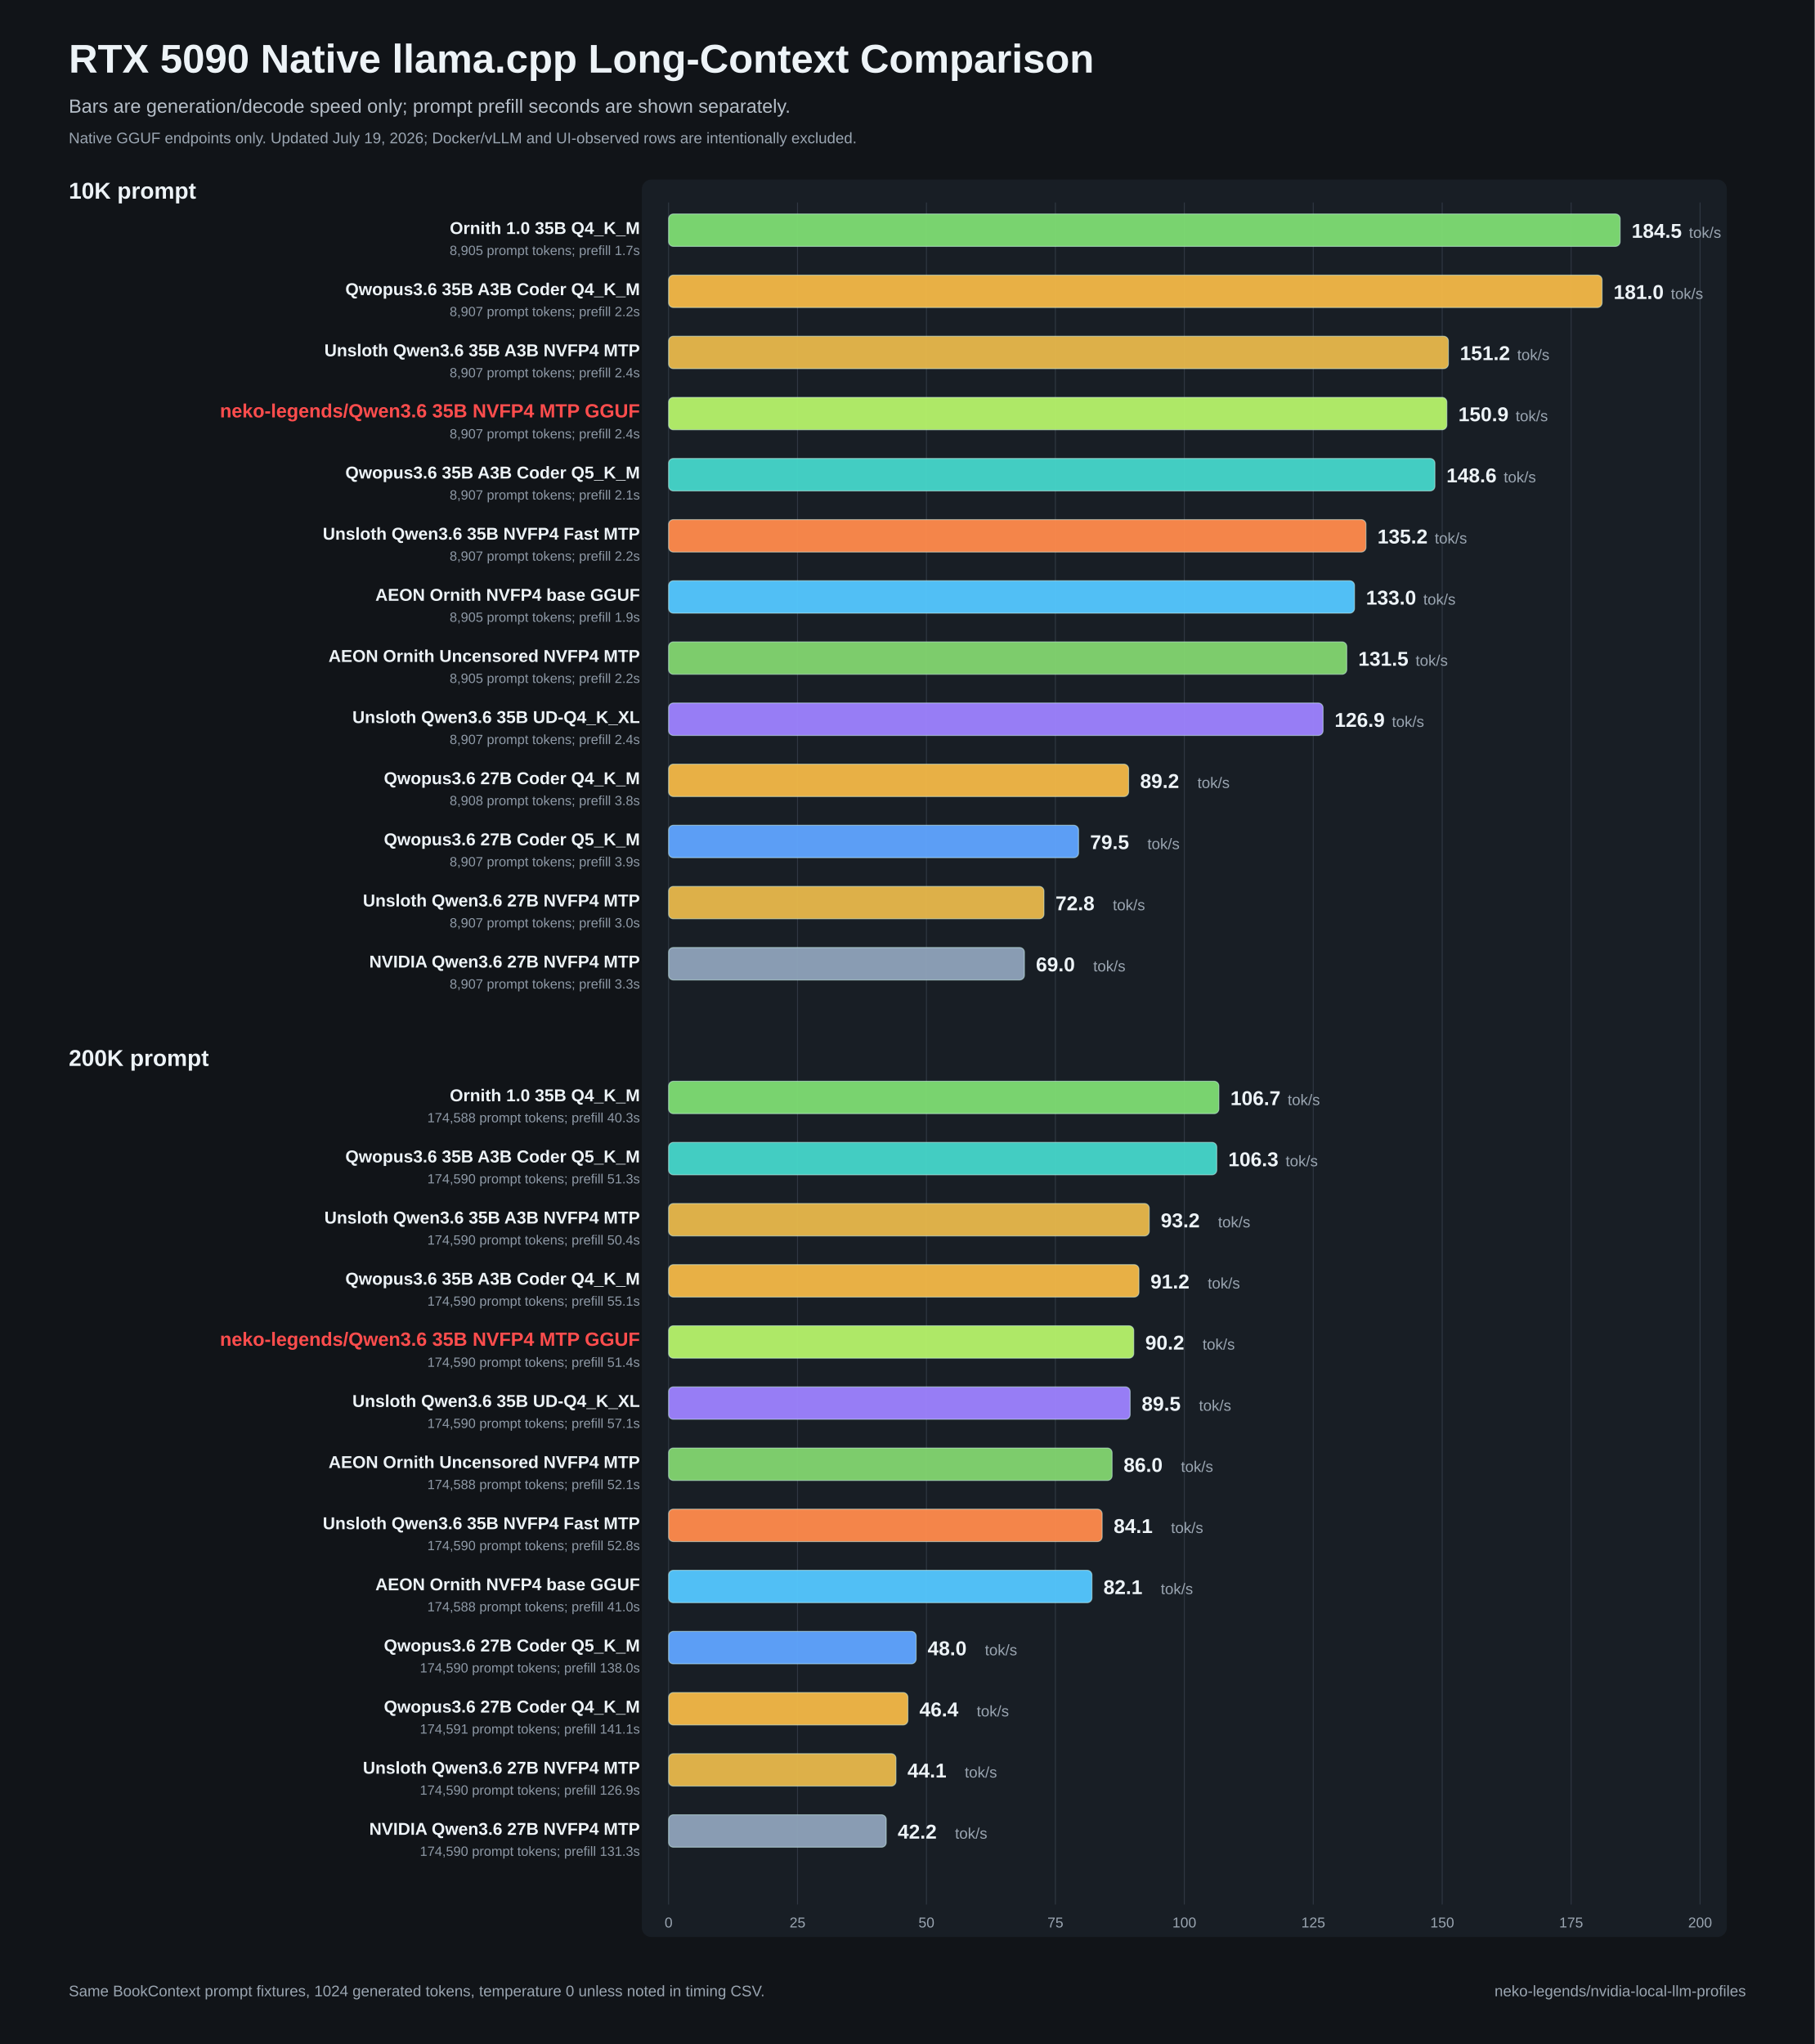
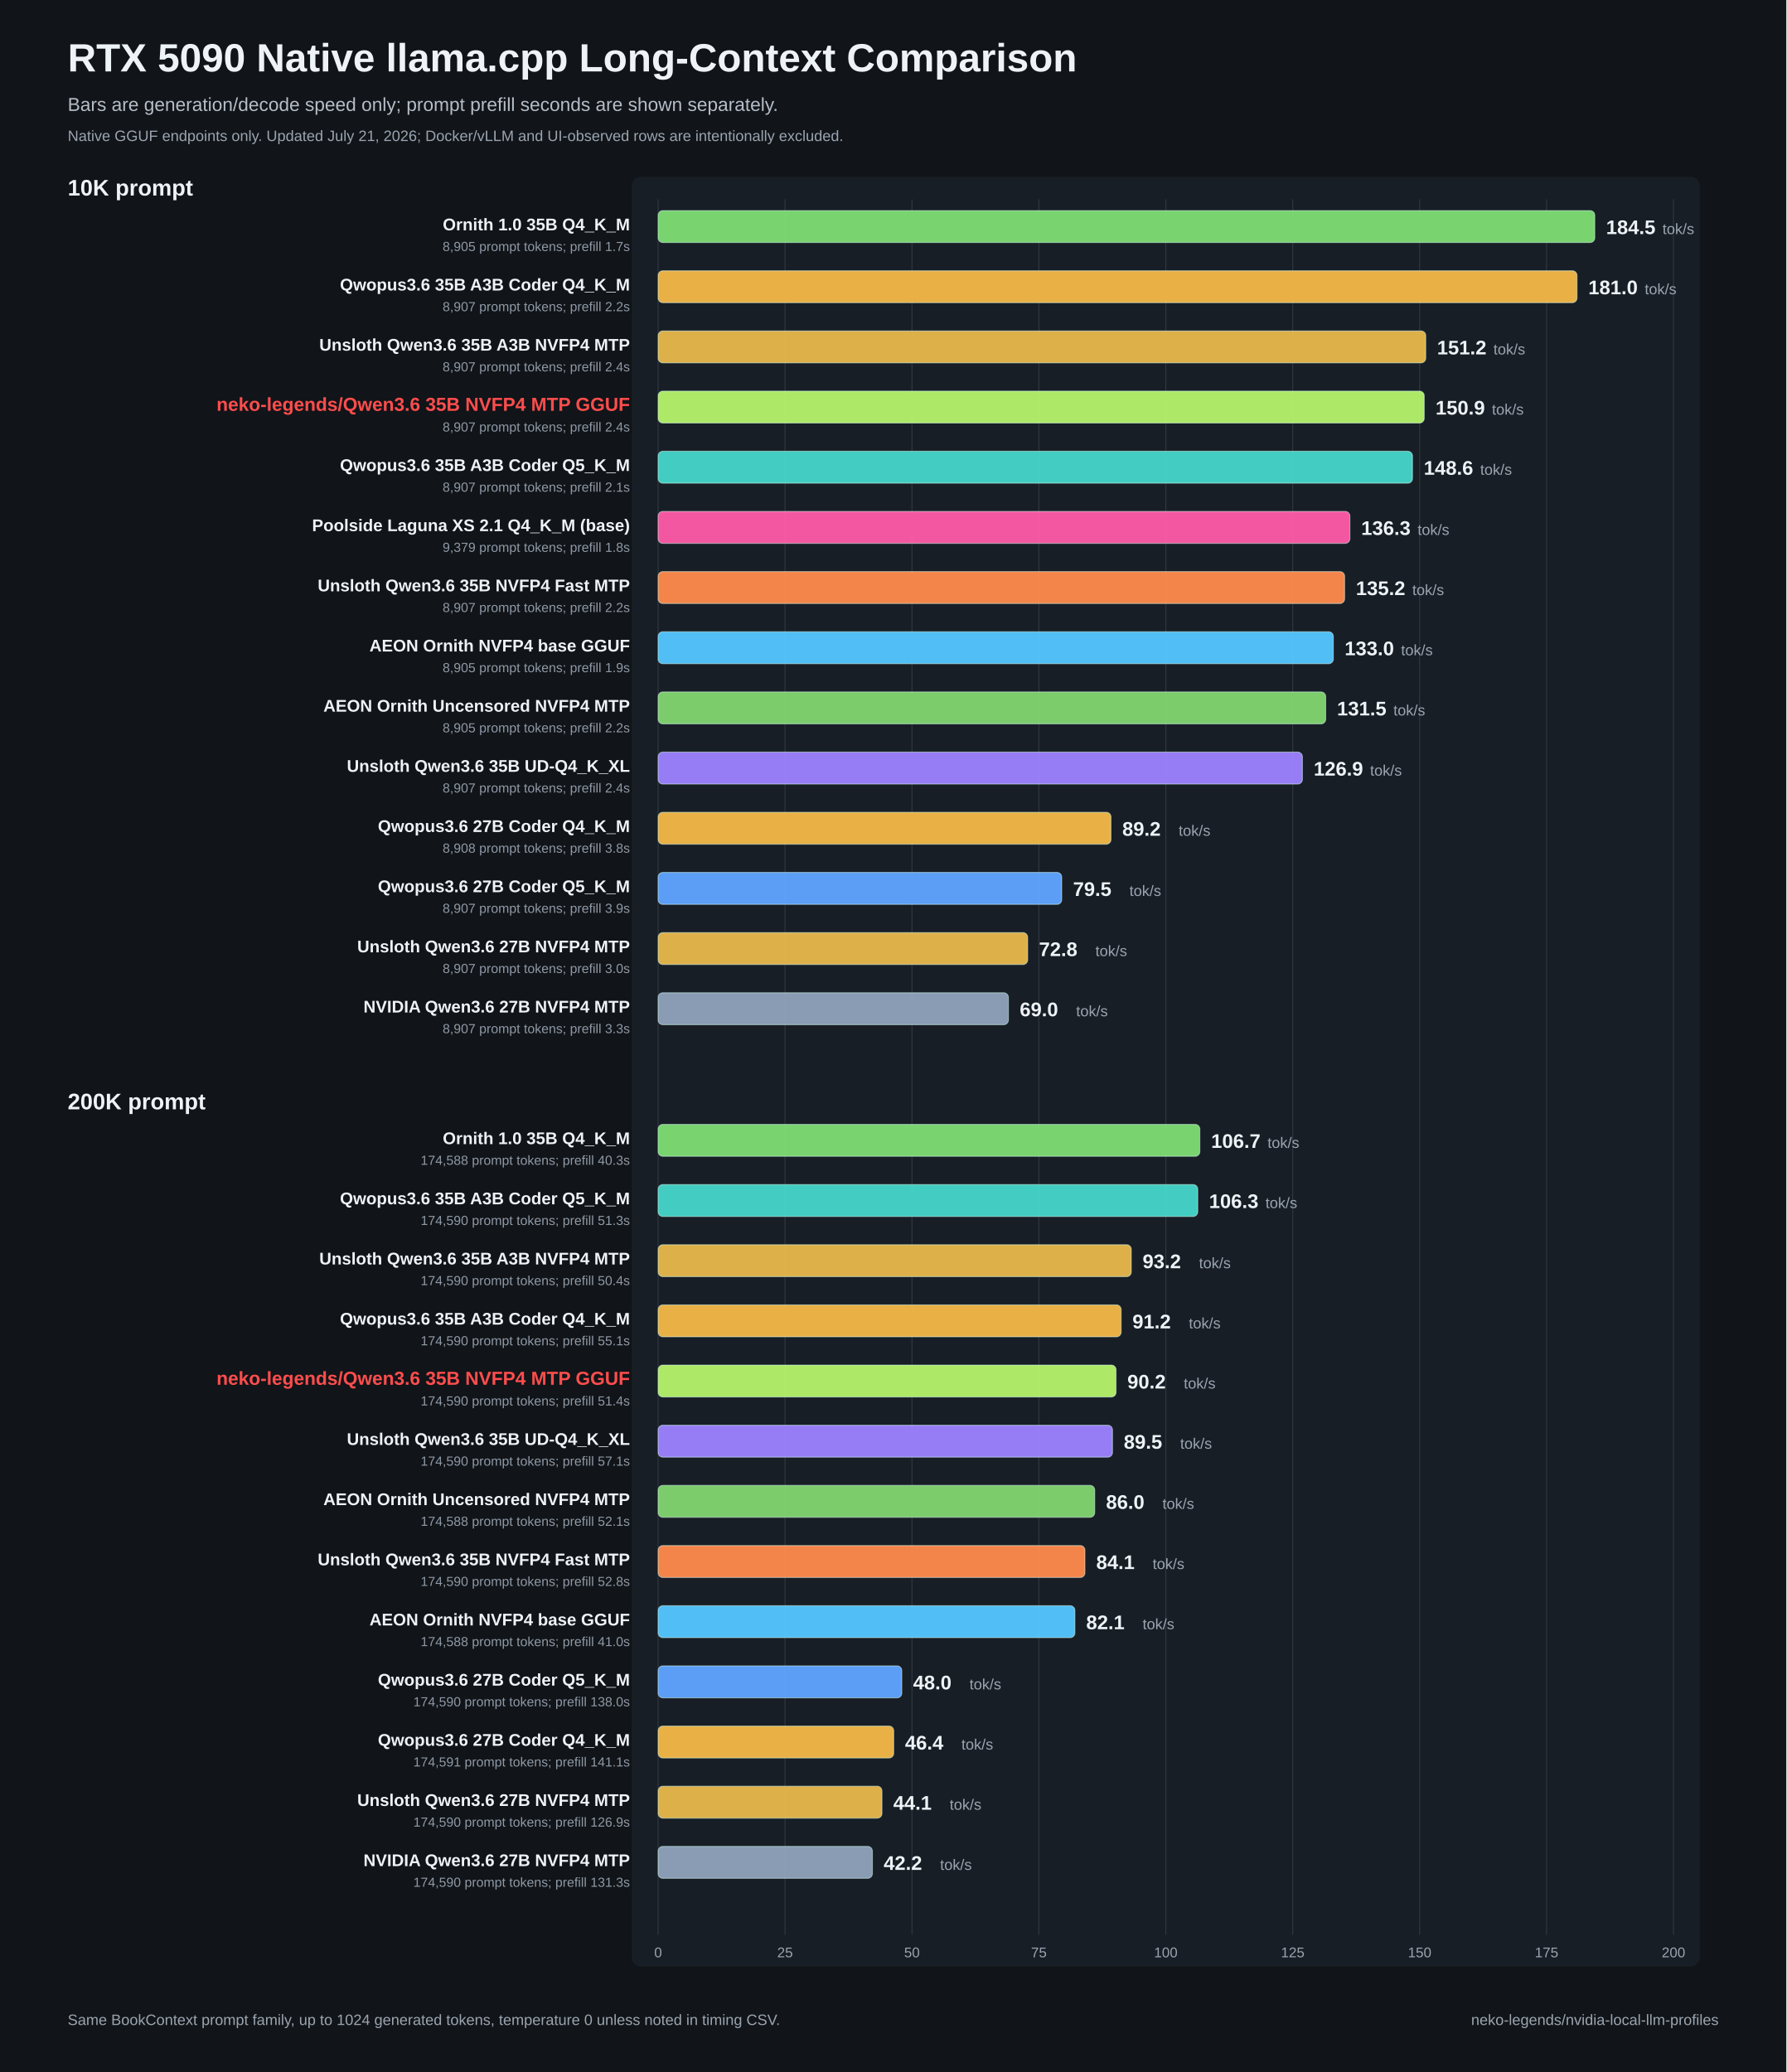
- <svg xmlns="http://www.w3.org/2000/svg" width="1900" height="2140" viewBox="0 0 1900 2140">
+ <svg xmlns="http://www.w3.org/2000/svg" width="1900" height="2204" viewBox="0 0 1900 2204">
  <style>
text{font-family:Segoe UI,Arial,sans-serif;letter-spacing:0}
.title{fill:#edf3f7;font-size:42px;font-weight:750}
.subtitle{fill:#b5bec8;font-size:20px}
.group{fill:#edf3f7;font-size:24px;font-weight:750}
.label{fill:#edf3f7;font-size:18px;font-weight:700}
.label-highlight{fill:#ff4d4d;font-size:20px;font-weight:900}
.detail{fill:#8e99a6;font-size:14px}
.value{fill:#edf3f7;font-size:21px;font-weight:750}
.small{fill:#9aa5b1;font-size:16px}
.axis{fill:#9aa5b1;font-size:15px}
</style>
-   <rect width="1900" height="2140" fill="#111418" />
-   <rect x="672" y="188" width="1136" height="1840" rx="10" fill="#181e25" />
+   <rect width="1900" height="2204" fill="#111418" />
+   <rect x="672" y="188" width="1136" height="1904" rx="10" fill="#181e25" />
  <text x="72.0" y="76.0" class="title">RTX 5090 Native llama.cpp Long-Context Comparison</text>
  <text x="72.0" y="118.0" class="subtitle">Bars are generation/decode speed only; prompt prefill seconds are shown separately.</text>
-   <text x="72.0" y="150.0" class="small">Native GGUF endpoints only. Updated July 19, 2026; Docker/vLLM and UI-observed rows are intentionally excluded.</text>
-   <line x1="700.0" y1="212" x2="700.0" y2="1994" stroke="#2f3742" stroke-width="1" />
-   <text x="700.0" y="2018.0" class="axis" text-anchor="middle">0</text>
-   <line x1="835.0" y1="212" x2="835.0" y2="1994" stroke="#2f3742" stroke-width="1" />
-   <text x="835.0" y="2018.0" class="axis" text-anchor="middle">25</text>
-   <line x1="970.0" y1="212" x2="970.0" y2="1994" stroke="#2f3742" stroke-width="1" />
-   <text x="970.0" y="2018.0" class="axis" text-anchor="middle">50</text>
-   <line x1="1105.0" y1="212" x2="1105.0" y2="1994" stroke="#2f3742" stroke-width="1" />
-   <text x="1105.0" y="2018.0" class="axis" text-anchor="middle">75</text>
-   <line x1="1240.0" y1="212" x2="1240.0" y2="1994" stroke="#2f3742" stroke-width="1" />
-   <text x="1240.0" y="2018.0" class="axis" text-anchor="middle">100</text>
-   <line x1="1375.0" y1="212" x2="1375.0" y2="1994" stroke="#2f3742" stroke-width="1" />
-   <text x="1375.0" y="2018.0" class="axis" text-anchor="middle">125</text>
-   <line x1="1510.0" y1="212" x2="1510.0" y2="1994" stroke="#2f3742" stroke-width="1" />
-   <text x="1510.0" y="2018.0" class="axis" text-anchor="middle">150</text>
-   <line x1="1645.0" y1="212" x2="1645.0" y2="1994" stroke="#2f3742" stroke-width="1" />
-   <text x="1645.0" y="2018.0" class="axis" text-anchor="middle">175</text>
-   <line x1="1780.0" y1="212" x2="1780.0" y2="1994" stroke="#2f3742" stroke-width="1" />
-   <text x="1780.0" y="2018.0" class="axis" text-anchor="middle">200</text>
+   <text x="72.0" y="150.0" class="small">Native GGUF endpoints only. Updated July 21, 2026; Docker/vLLM and UI-observed rows are intentionally excluded.</text>
+   <line x1="700.0" y1="212" x2="700.0" y2="2058" stroke="#2f3742" stroke-width="1" />
+   <text x="700.0" y="2082.0" class="axis" text-anchor="middle">0</text>
+   <line x1="835.0" y1="212" x2="835.0" y2="2058" stroke="#2f3742" stroke-width="1" />
+   <text x="835.0" y="2082.0" class="axis" text-anchor="middle">25</text>
+   <line x1="970.0" y1="212" x2="970.0" y2="2058" stroke="#2f3742" stroke-width="1" />
+   <text x="970.0" y="2082.0" class="axis" text-anchor="middle">50</text>
+   <line x1="1105.0" y1="212" x2="1105.0" y2="2058" stroke="#2f3742" stroke-width="1" />
+   <text x="1105.0" y="2082.0" class="axis" text-anchor="middle">75</text>
+   <line x1="1240.0" y1="212" x2="1240.0" y2="2058" stroke="#2f3742" stroke-width="1" />
+   <text x="1240.0" y="2082.0" class="axis" text-anchor="middle">100</text>
+   <line x1="1375.0" y1="212" x2="1375.0" y2="2058" stroke="#2f3742" stroke-width="1" />
+   <text x="1375.0" y="2082.0" class="axis" text-anchor="middle">125</text>
+   <line x1="1510.0" y1="212" x2="1510.0" y2="2058" stroke="#2f3742" stroke-width="1" />
+   <text x="1510.0" y="2082.0" class="axis" text-anchor="middle">150</text>
+   <line x1="1645.0" y1="212" x2="1645.0" y2="2058" stroke="#2f3742" stroke-width="1" />
+   <text x="1645.0" y="2082.0" class="axis" text-anchor="middle">175</text>
+   <line x1="1780.0" y1="212" x2="1780.0" y2="2058" stroke="#2f3742" stroke-width="1" />
+   <text x="1780.0" y="2082.0" class="axis" text-anchor="middle">200</text>
  <text x="72.0" y="208.0" class="group">10K prompt</text>
  <text x="670.0" y="245.0" class="label" text-anchor="end">Ornith 1.0 35B Q4_K_M</text>
  <text x="670.0" y="267.0" class="detail" text-anchor="end">8,905 prompt tokens; prefill 1.7s</text>
  <rect x="700" y="224" width="996.3" height="34" rx="5" fill="#7edc72" opacity="0.95" />
  <rect x="700" y="224" width="996.3" height="34" rx="5" fill="none" stroke="#d9fff8" stroke-opacity="0.50" />
  <text x="1708.3" y="249.0" class="value">184.5</text>
  <text x="1768.3" y="249.0" class="small">tok/s</text>
  <text x="670.0" y="309.0" class="label" text-anchor="end">Qwopus3.6 35B A3B Coder Q4_K_M</text>
  <text x="670.0" y="331.0" class="detail" text-anchor="end">8,907 prompt tokens; prefill 2.2s</text>
  <rect x="700" y="288" width="977.4" height="34" rx="5" fill="#f2b846" opacity="0.95" />
  <rect x="700" y="288" width="977.4" height="34" rx="5" fill="none" stroke="#d9fff8" stroke-opacity="0.50" />
  <text x="1689.4" y="313.0" class="value">181.0</text>
  <text x="1749.4" y="313.0" class="small">tok/s</text>
  <text x="670.0" y="373.0" class="label" text-anchor="end">Unsloth Qwen3.6 35B A3B NVFP4 MTP</text>
  <text x="670.0" y="395.0" class="detail" text-anchor="end">8,907 prompt tokens; prefill 2.4s</text>
  <rect x="700" y="352" width="816.5" height="34" rx="5" fill="#e7b84b" opacity="0.95" />
  <rect x="700" y="352" width="816.5" height="34" rx="5" fill="none" stroke="#d9fff8" stroke-opacity="0.50" />
  <text x="1528.5" y="377.0" class="value">151.2</text>
  <text x="1588.5" y="377.0" class="small">tok/s</text>
  <text x="670.0" y="437.0" class="label-highlight" text-anchor="end">neko-legends/Qwen3.6 35B NVFP4 MTP GGUF</text>
  <text x="670.0" y="459.0" class="detail" text-anchor="end">8,907 prompt tokens; prefill 2.4s</text>
  <rect x="700" y="416" width="814.9" height="34" rx="5" fill="#b6f26a" opacity="0.95" />
  <rect x="700" y="416" width="814.9" height="34" rx="5" fill="none" stroke="#d9fff8" stroke-opacity="0.50" />
  <text x="1526.9" y="441.0" class="value">150.9</text>
  <text x="1586.9" y="441.0" class="small">tok/s</text>
  <text x="670.0" y="501.0" class="label" text-anchor="end">Qwopus3.6 35B A3B Coder Q5_K_M</text>
  <text x="670.0" y="523.0" class="detail" text-anchor="end">8,907 prompt tokens; prefill 2.1s</text>
  <rect x="700" y="480" width="802.4" height="34" rx="5" fill="#45d6c9" opacity="0.95" />
  <rect x="700" y="480" width="802.4" height="34" rx="5" fill="none" stroke="#d9fff8" stroke-opacity="0.50" />
  <text x="1514.4" y="505.0" class="value">148.6</text>
  <text x="1574.4" y="505.0" class="small">tok/s</text>
-   <text x="670.0" y="565.0" class="label" text-anchor="end">Unsloth Qwen3.6 35B NVFP4 Fast MTP</text>
-   <text x="670.0" y="587.0" class="detail" text-anchor="end">8,907 prompt tokens; prefill 2.2s</text>
-   <rect x="700" y="544" width="730.2" height="34" rx="5" fill="#ff8a4c" opacity="0.95" />
-   <rect x="700" y="544" width="730.2" height="34" rx="5" fill="none" stroke="#d9fff8" stroke-opacity="0.50" />
-   <text x="1442.2" y="569.0" class="value">135.2</text>
-   <text x="1502.2" y="569.0" class="small">tok/s</text>
-   <text x="670.0" y="629.0" class="label" text-anchor="end">AEON Ornith NVFP4 base GGUF</text>
-   <text x="670.0" y="651.0" class="detail" text-anchor="end">8,905 prompt tokens; prefill 1.9s</text>
-   <rect x="700" y="608" width="718.2" height="34" rx="5" fill="#54c7ff" opacity="0.95" />
-   <rect x="700" y="608" width="718.2" height="34" rx="5" fill="none" stroke="#d9fff8" stroke-opacity="0.50" />
-   <text x="1430.2" y="633.0" class="value">133.0</text>
-   <text x="1490.2" y="633.0" class="small">tok/s</text>
-   <text x="670.0" y="693.0" class="label" text-anchor="end">AEON Ornith Uncensored NVFP4 MTP</text>
-   <text x="670.0" y="715.0" class="detail" text-anchor="end">8,905 prompt tokens; prefill 2.2s</text>
-   <rect x="700" y="672" width="710.1" height="34" rx="5" fill="#82d56f" opacity="0.95" />
-   <rect x="700" y="672" width="710.1" height="34" rx="5" fill="none" stroke="#d9fff8" stroke-opacity="0.50" />
-   <text x="1422.1" y="697.0" class="value">131.5</text>
-   <text x="1482.1" y="697.0" class="small">tok/s</text>
-   <text x="670.0" y="757.0" class="label" text-anchor="end">Unsloth Qwen3.6 35B UD-Q4_K_XL</text>
-   <text x="670.0" y="779.0" class="detail" text-anchor="end">8,907 prompt tokens; prefill 2.4s</text>
-   <rect x="700" y="736" width="685.3" height="34" rx="5" fill="#9d82ff" opacity="0.95" />
-   <rect x="700" y="736" width="685.3" height="34" rx="5" fill="none" stroke="#d9fff8" stroke-opacity="0.50" />
-   <text x="1397.3" y="761.0" class="value">126.9</text>
-   <text x="1457.3" y="761.0" class="small">tok/s</text>
-   <text x="670.0" y="821.0" class="label" text-anchor="end">Qwopus3.6 27B Coder Q4_K_M</text>
-   <text x="670.0" y="843.0" class="detail" text-anchor="end">8,908 prompt tokens; prefill 3.8s</text>
-   <rect x="700" y="800" width="481.7" height="34" rx="5" fill="#f2b846" opacity="0.95" />
-   <rect x="700" y="800" width="481.7" height="34" rx="5" fill="none" stroke="#d9fff8" stroke-opacity="0.50" />
-   <text x="1193.7" y="825.0" class="value">89.2</text>
-   <text x="1253.7" y="825.0" class="small">tok/s</text>
-   <text x="670.0" y="885.0" class="label" text-anchor="end">Qwopus3.6 27B Coder Q5_K_M</text>
-   <text x="670.0" y="907.0" class="detail" text-anchor="end">8,907 prompt tokens; prefill 3.9s</text>
-   <rect x="700" y="864" width="429.3" height="34" rx="5" fill="#60a5ff" opacity="0.95" />
-   <rect x="700" y="864" width="429.3" height="34" rx="5" fill="none" stroke="#d9fff8" stroke-opacity="0.50" />
-   <text x="1141.3" y="889.0" class="value">79.5</text>
-   <text x="1201.3" y="889.0" class="small">tok/s</text>
-   <text x="670.0" y="949.0" class="label" text-anchor="end">Unsloth Qwen3.6 27B NVFP4 MTP</text>
-   <text x="670.0" y="971.0" class="detail" text-anchor="end">8,907 prompt tokens; prefill 3.0s</text>
-   <rect x="700" y="928" width="393.1" height="34" rx="5" fill="#e7b84b" opacity="0.95" />
-   <rect x="700" y="928" width="393.1" height="34" rx="5" fill="none" stroke="#d9fff8" stroke-opacity="0.50" />
-   <text x="1105.1" y="953.0" class="value">72.8</text>
-   <text x="1165.1" y="953.0" class="small">tok/s</text>
-   <text x="670.0" y="1013.0" class="label" text-anchor="end">NVIDIA Qwen3.6 27B NVFP4 MTP</text>
-   <text x="670.0" y="1035.0" class="detail" text-anchor="end">8,907 prompt tokens; prefill 3.3s</text>
-   <rect x="700" y="992" width="372.6" height="34" rx="5" fill="#8fa3ba" opacity="0.95" />
-   <rect x="700" y="992" width="372.6" height="34" rx="5" fill="none" stroke="#d9fff8" stroke-opacity="0.50" />
-   <text x="1084.6" y="1017.0" class="value">69.0</text>
-   <text x="1144.6" y="1017.0" class="small">tok/s</text>
-   <text x="72.0" y="1116.0" class="group">200K prompt</text>
-   <text x="670.0" y="1153.0" class="label" text-anchor="end">Ornith 1.0 35B Q4_K_M</text>
-   <text x="670.0" y="1175.0" class="detail" text-anchor="end">174,588 prompt tokens; prefill 40.3s</text>
-   <rect x="700" y="1132" width="576.2" height="34" rx="5" fill="#7edc72" opacity="0.95" />
-   <rect x="700" y="1132" width="576.2" height="34" rx="5" fill="none" stroke="#d9fff8" stroke-opacity="0.50" />
-   <text x="1288.2" y="1157.0" class="value">106.7</text>
-   <text x="1348.2" y="1157.0" class="small">tok/s</text>
-   <text x="670.0" y="1217.0" class="label" text-anchor="end">Qwopus3.6 35B A3B Coder Q5_K_M</text>
-   <text x="670.0" y="1239.0" class="detail" text-anchor="end">174,590 prompt tokens; prefill 51.3s</text>
-   <rect x="700" y="1196" width="574.0" height="34" rx="5" fill="#45d6c9" opacity="0.95" />
-   <rect x="700" y="1196" width="574.0" height="34" rx="5" fill="none" stroke="#d9fff8" stroke-opacity="0.50" />
-   <text x="1286.0" y="1221.0" class="value">106.3</text>
-   <text x="1346.0" y="1221.0" class="small">tok/s</text>
-   <text x="670.0" y="1281.0" class="label" text-anchor="end">Unsloth Qwen3.6 35B A3B NVFP4 MTP</text>
-   <text x="670.0" y="1303.0" class="detail" text-anchor="end">174,590 prompt tokens; prefill 50.4s</text>
-   <rect x="700" y="1260" width="503.3" height="34" rx="5" fill="#e7b84b" opacity="0.95" />
-   <rect x="700" y="1260" width="503.3" height="34" rx="5" fill="none" stroke="#d9fff8" stroke-opacity="0.50" />
-   <text x="1215.3" y="1285.0" class="value">93.2</text>
-   <text x="1275.3" y="1285.0" class="small">tok/s</text>
-   <text x="670.0" y="1345.0" class="label" text-anchor="end">Qwopus3.6 35B A3B Coder Q4_K_M</text>
-   <text x="670.0" y="1367.0" class="detail" text-anchor="end">174,590 prompt tokens; prefill 55.1s</text>
-   <rect x="700" y="1324" width="492.5" height="34" rx="5" fill="#f2b846" opacity="0.95" />
-   <rect x="700" y="1324" width="492.5" height="34" rx="5" fill="none" stroke="#d9fff8" stroke-opacity="0.50" />
-   <text x="1204.5" y="1349.0" class="value">91.2</text>
-   <text x="1264.5" y="1349.0" class="small">tok/s</text>
-   <text x="670.0" y="1409.0" class="label-highlight" text-anchor="end">neko-legends/Qwen3.6 35B NVFP4 MTP GGUF</text>
-   <text x="670.0" y="1431.0" class="detail" text-anchor="end">174,590 prompt tokens; prefill 51.4s</text>
-   <rect x="700" y="1388" width="487.1" height="34" rx="5" fill="#b6f26a" opacity="0.95" />
-   <rect x="700" y="1388" width="487.1" height="34" rx="5" fill="none" stroke="#d9fff8" stroke-opacity="0.50" />
-   <text x="1199.1" y="1413.0" class="value">90.2</text>
-   <text x="1259.1" y="1413.0" class="small">tok/s</text>
-   <text x="670.0" y="1473.0" class="label" text-anchor="end">Unsloth Qwen3.6 35B UD-Q4_K_XL</text>
-   <text x="670.0" y="1495.0" class="detail" text-anchor="end">174,590 prompt tokens; prefill 57.1s</text>
-   <rect x="700" y="1452" width="483.3" height="34" rx="5" fill="#9d82ff" opacity="0.95" />
-   <rect x="700" y="1452" width="483.3" height="34" rx="5" fill="none" stroke="#d9fff8" stroke-opacity="0.50" />
-   <text x="1195.3" y="1477.0" class="value">89.5</text>
-   <text x="1255.3" y="1477.0" class="small">tok/s</text>
-   <text x="670.0" y="1537.0" class="label" text-anchor="end">AEON Ornith Uncensored NVFP4 MTP</text>
-   <text x="670.0" y="1559.0" class="detail" text-anchor="end">174,588 prompt tokens; prefill 52.1s</text>
-   <rect x="700" y="1516" width="464.4" height="34" rx="5" fill="#82d56f" opacity="0.95" />
-   <rect x="700" y="1516" width="464.4" height="34" rx="5" fill="none" stroke="#d9fff8" stroke-opacity="0.50" />
-   <text x="1176.4" y="1541.0" class="value">86.0</text>
-   <text x="1236.4" y="1541.0" class="small">tok/s</text>
-   <text x="670.0" y="1601.0" class="label" text-anchor="end">Unsloth Qwen3.6 35B NVFP4 Fast MTP</text>
-   <text x="670.0" y="1623.0" class="detail" text-anchor="end">174,590 prompt tokens; prefill 52.8s</text>
-   <rect x="700" y="1580" width="454.0" height="34" rx="5" fill="#ff8a4c" opacity="0.95" />
-   <rect x="700" y="1580" width="454.0" height="34" rx="5" fill="none" stroke="#d9fff8" stroke-opacity="0.50" />
-   <text x="1166.0" y="1605.0" class="value">84.1</text>
-   <text x="1226.0" y="1605.0" class="small">tok/s</text>
-   <text x="670.0" y="1665.0" class="label" text-anchor="end">AEON Ornith NVFP4 base GGUF</text>
-   <text x="670.0" y="1687.0" class="detail" text-anchor="end">174,588 prompt tokens; prefill 41.0s</text>
-   <rect x="700" y="1644" width="443.3" height="34" rx="5" fill="#54c7ff" opacity="0.95" />
-   <rect x="700" y="1644" width="443.3" height="34" rx="5" fill="none" stroke="#d9fff8" stroke-opacity="0.50" />
-   <text x="1155.3" y="1669.0" class="value">82.1</text>
-   <text x="1215.3" y="1669.0" class="small">tok/s</text>
-   <text x="670.0" y="1729.0" class="label" text-anchor="end">Qwopus3.6 27B Coder Q5_K_M</text>
-   <text x="670.0" y="1751.0" class="detail" text-anchor="end">174,590 prompt tokens; prefill 138.0s</text>
-   <rect x="700" y="1708" width="259.2" height="34" rx="5" fill="#60a5ff" opacity="0.95" />
-   <rect x="700" y="1708" width="259.2" height="34" rx="5" fill="none" stroke="#d9fff8" stroke-opacity="0.50" />
-   <text x="971.2" y="1733.0" class="value">48.0</text>
-   <text x="1031.2" y="1733.0" class="small">tok/s</text>
-   <text x="670.0" y="1793.0" class="label" text-anchor="end">Qwopus3.6 27B Coder Q4_K_M</text>
-   <text x="670.0" y="1815.0" class="detail" text-anchor="end">174,591 prompt tokens; prefill 141.1s</text>
-   <rect x="700" y="1772" width="250.6" height="34" rx="5" fill="#f2b846" opacity="0.95" />
-   <rect x="700" y="1772" width="250.6" height="34" rx="5" fill="none" stroke="#d9fff8" stroke-opacity="0.50" />
-   <text x="962.6" y="1797.0" class="value">46.4</text>
-   <text x="1022.6" y="1797.0" class="small">tok/s</text>
-   <text x="670.0" y="1857.0" class="label" text-anchor="end">Unsloth Qwen3.6 27B NVFP4 MTP</text>
-   <text x="670.0" y="1879.0" class="detail" text-anchor="end">174,590 prompt tokens; prefill 126.9s</text>
-   <rect x="700" y="1836" width="238.1" height="34" rx="5" fill="#e7b84b" opacity="0.95" />
-   <rect x="700" y="1836" width="238.1" height="34" rx="5" fill="none" stroke="#d9fff8" stroke-opacity="0.50" />
-   <text x="950.1" y="1861.0" class="value">44.1</text>
-   <text x="1010.1" y="1861.0" class="small">tok/s</text>
-   <text x="670.0" y="1921.0" class="label" text-anchor="end">NVIDIA Qwen3.6 27B NVFP4 MTP</text>
-   <text x="670.0" y="1943.0" class="detail" text-anchor="end">174,590 prompt tokens; prefill 131.3s</text>
-   <rect x="700" y="1900" width="227.9" height="34" rx="5" fill="#8fa3ba" opacity="0.95" />
-   <rect x="700" y="1900" width="227.9" height="34" rx="5" fill="none" stroke="#d9fff8" stroke-opacity="0.50" />
-   <text x="939.9" y="1925.0" class="value">42.2</text>
-   <text x="999.9" y="1925.0" class="small">tok/s</text>
-   <text x="72.0" y="2090.0" class="small">Same BookContext prompt fixtures, 1024 generated tokens, temperature 0 unless noted in timing CSV.</text>
-   <text x="1828.0" y="2090.0" class="small" text-anchor="end">neko-legends/nvidia-local-llm-profiles</text>
+   <text x="670.0" y="565.0" class="label" text-anchor="end">Poolside Laguna XS 2.1 Q4_K_M (base)</text>
+   <text x="670.0" y="587.0" class="detail" text-anchor="end">9,379 prompt tokens; prefill 1.8s</text>
+   <rect x="700" y="544" width="735.8" height="34" rx="5" fill="#ff5aa7" opacity="0.95" />
+   <rect x="700" y="544" width="735.8" height="34" rx="5" fill="none" stroke="#d9fff8" stroke-opacity="0.50" />
+   <text x="1447.8" y="569.0" class="value">136.3</text>
+   <text x="1507.8" y="569.0" class="small">tok/s</text>
+   <text x="670.0" y="629.0" class="label" text-anchor="end">Unsloth Qwen3.6 35B NVFP4 Fast MTP</text>
+   <text x="670.0" y="651.0" class="detail" text-anchor="end">8,907 prompt tokens; prefill 2.2s</text>
+   <rect x="700" y="608" width="730.2" height="34" rx="5" fill="#ff8a4c" opacity="0.95" />
+   <rect x="700" y="608" width="730.2" height="34" rx="5" fill="none" stroke="#d9fff8" stroke-opacity="0.50" />
+   <text x="1442.2" y="633.0" class="value">135.2</text>
+   <text x="1502.2" y="633.0" class="small">tok/s</text>
+   <text x="670.0" y="693.0" class="label" text-anchor="end">AEON Ornith NVFP4 base GGUF</text>
+   <text x="670.0" y="715.0" class="detail" text-anchor="end">8,905 prompt tokens; prefill 1.9s</text>
+   <rect x="700" y="672" width="718.2" height="34" rx="5" fill="#54c7ff" opacity="0.95" />
+   <rect x="700" y="672" width="718.2" height="34" rx="5" fill="none" stroke="#d9fff8" stroke-opacity="0.50" />
+   <text x="1430.2" y="697.0" class="value">133.0</text>
+   <text x="1490.2" y="697.0" class="small">tok/s</text>
+   <text x="670.0" y="757.0" class="label" text-anchor="end">AEON Ornith Uncensored NVFP4 MTP</text>
+   <text x="670.0" y="779.0" class="detail" text-anchor="end">8,905 prompt tokens; prefill 2.2s</text>
+   <rect x="700" y="736" width="710.1" height="34" rx="5" fill="#82d56f" opacity="0.95" />
+   <rect x="700" y="736" width="710.1" height="34" rx="5" fill="none" stroke="#d9fff8" stroke-opacity="0.50" />
+   <text x="1422.1" y="761.0" class="value">131.5</text>
+   <text x="1482.1" y="761.0" class="small">tok/s</text>
+   <text x="670.0" y="821.0" class="label" text-anchor="end">Unsloth Qwen3.6 35B UD-Q4_K_XL</text>
+   <text x="670.0" y="843.0" class="detail" text-anchor="end">8,907 prompt tokens; prefill 2.4s</text>
+   <rect x="700" y="800" width="685.3" height="34" rx="5" fill="#9d82ff" opacity="0.95" />
+   <rect x="700" y="800" width="685.3" height="34" rx="5" fill="none" stroke="#d9fff8" stroke-opacity="0.50" />
+   <text x="1397.3" y="825.0" class="value">126.9</text>
+   <text x="1457.3" y="825.0" class="small">tok/s</text>
+   <text x="670.0" y="885.0" class="label" text-anchor="end">Qwopus3.6 27B Coder Q4_K_M</text>
+   <text x="670.0" y="907.0" class="detail" text-anchor="end">8,908 prompt tokens; prefill 3.8s</text>
+   <rect x="700" y="864" width="481.7" height="34" rx="5" fill="#f2b846" opacity="0.95" />
+   <rect x="700" y="864" width="481.7" height="34" rx="5" fill="none" stroke="#d9fff8" stroke-opacity="0.50" />
+   <text x="1193.7" y="889.0" class="value">89.2</text>
+   <text x="1253.7" y="889.0" class="small">tok/s</text>
+   <text x="670.0" y="949.0" class="label" text-anchor="end">Qwopus3.6 27B Coder Q5_K_M</text>
+   <text x="670.0" y="971.0" class="detail" text-anchor="end">8,907 prompt tokens; prefill 3.9s</text>
+   <rect x="700" y="928" width="429.3" height="34" rx="5" fill="#60a5ff" opacity="0.95" />
+   <rect x="700" y="928" width="429.3" height="34" rx="5" fill="none" stroke="#d9fff8" stroke-opacity="0.50" />
+   <text x="1141.3" y="953.0" class="value">79.5</text>
+   <text x="1201.3" y="953.0" class="small">tok/s</text>
+   <text x="670.0" y="1013.0" class="label" text-anchor="end">Unsloth Qwen3.6 27B NVFP4 MTP</text>
+   <text x="670.0" y="1035.0" class="detail" text-anchor="end">8,907 prompt tokens; prefill 3.0s</text>
+   <rect x="700" y="992" width="393.1" height="34" rx="5" fill="#e7b84b" opacity="0.95" />
+   <rect x="700" y="992" width="393.1" height="34" rx="5" fill="none" stroke="#d9fff8" stroke-opacity="0.50" />
+   <text x="1105.1" y="1017.0" class="value">72.8</text>
+   <text x="1165.1" y="1017.0" class="small">tok/s</text>
+   <text x="670.0" y="1077.0" class="label" text-anchor="end">NVIDIA Qwen3.6 27B NVFP4 MTP</text>
+   <text x="670.0" y="1099.0" class="detail" text-anchor="end">8,907 prompt tokens; prefill 3.3s</text>
+   <rect x="700" y="1056" width="372.6" height="34" rx="5" fill="#8fa3ba" opacity="0.95" />
+   <rect x="700" y="1056" width="372.6" height="34" rx="5" fill="none" stroke="#d9fff8" stroke-opacity="0.50" />
+   <text x="1084.6" y="1081.0" class="value">69.0</text>
+   <text x="1144.6" y="1081.0" class="small">tok/s</text>
+   <text x="72.0" y="1180.0" class="group">200K prompt</text>
+   <text x="670.0" y="1217.0" class="label" text-anchor="end">Ornith 1.0 35B Q4_K_M</text>
+   <text x="670.0" y="1239.0" class="detail" text-anchor="end">174,588 prompt tokens; prefill 40.3s</text>
+   <rect x="700" y="1196" width="576.2" height="34" rx="5" fill="#7edc72" opacity="0.95" />
+   <rect x="700" y="1196" width="576.2" height="34" rx="5" fill="none" stroke="#d9fff8" stroke-opacity="0.50" />
+   <text x="1288.2" y="1221.0" class="value">106.7</text>
+   <text x="1348.2" y="1221.0" class="small">tok/s</text>
+   <text x="670.0" y="1281.0" class="label" text-anchor="end">Qwopus3.6 35B A3B Coder Q5_K_M</text>
+   <text x="670.0" y="1303.0" class="detail" text-anchor="end">174,590 prompt tokens; prefill 51.3s</text>
+   <rect x="700" y="1260" width="574.0" height="34" rx="5" fill="#45d6c9" opacity="0.95" />
+   <rect x="700" y="1260" width="574.0" height="34" rx="5" fill="none" stroke="#d9fff8" stroke-opacity="0.50" />
+   <text x="1286.0" y="1285.0" class="value">106.3</text>
+   <text x="1346.0" y="1285.0" class="small">tok/s</text>
+   <text x="670.0" y="1345.0" class="label" text-anchor="end">Unsloth Qwen3.6 35B A3B NVFP4 MTP</text>
+   <text x="670.0" y="1367.0" class="detail" text-anchor="end">174,590 prompt tokens; prefill 50.4s</text>
+   <rect x="700" y="1324" width="503.3" height="34" rx="5" fill="#e7b84b" opacity="0.95" />
+   <rect x="700" y="1324" width="503.3" height="34" rx="5" fill="none" stroke="#d9fff8" stroke-opacity="0.50" />
+   <text x="1215.3" y="1349.0" class="value">93.2</text>
+   <text x="1275.3" y="1349.0" class="small">tok/s</text>
+   <text x="670.0" y="1409.0" class="label" text-anchor="end">Qwopus3.6 35B A3B Coder Q4_K_M</text>
+   <text x="670.0" y="1431.0" class="detail" text-anchor="end">174,590 prompt tokens; prefill 55.1s</text>
+   <rect x="700" y="1388" width="492.5" height="34" rx="5" fill="#f2b846" opacity="0.95" />
+   <rect x="700" y="1388" width="492.5" height="34" rx="5" fill="none" stroke="#d9fff8" stroke-opacity="0.50" />
+   <text x="1204.5" y="1413.0" class="value">91.2</text>
+   <text x="1264.5" y="1413.0" class="small">tok/s</text>
+   <text x="670.0" y="1473.0" class="label-highlight" text-anchor="end">neko-legends/Qwen3.6 35B NVFP4 MTP GGUF</text>
+   <text x="670.0" y="1495.0" class="detail" text-anchor="end">174,590 prompt tokens; prefill 51.4s</text>
+   <rect x="700" y="1452" width="487.1" height="34" rx="5" fill="#b6f26a" opacity="0.95" />
+   <rect x="700" y="1452" width="487.1" height="34" rx="5" fill="none" stroke="#d9fff8" stroke-opacity="0.50" />
+   <text x="1199.1" y="1477.0" class="value">90.2</text>
+   <text x="1259.1" y="1477.0" class="small">tok/s</text>
+   <text x="670.0" y="1537.0" class="label" text-anchor="end">Unsloth Qwen3.6 35B UD-Q4_K_XL</text>
+   <text x="670.0" y="1559.0" class="detail" text-anchor="end">174,590 prompt tokens; prefill 57.1s</text>
+   <rect x="700" y="1516" width="483.3" height="34" rx="5" fill="#9d82ff" opacity="0.95" />
+   <rect x="700" y="1516" width="483.3" height="34" rx="5" fill="none" stroke="#d9fff8" stroke-opacity="0.50" />
+   <text x="1195.3" y="1541.0" class="value">89.5</text>
+   <text x="1255.3" y="1541.0" class="small">tok/s</text>
+   <text x="670.0" y="1601.0" class="label" text-anchor="end">AEON Ornith Uncensored NVFP4 MTP</text>
+   <text x="670.0" y="1623.0" class="detail" text-anchor="end">174,588 prompt tokens; prefill 52.1s</text>
+   <rect x="700" y="1580" width="464.4" height="34" rx="5" fill="#82d56f" opacity="0.95" />
+   <rect x="700" y="1580" width="464.4" height="34" rx="5" fill="none" stroke="#d9fff8" stroke-opacity="0.50" />
+   <text x="1176.4" y="1605.0" class="value">86.0</text>
+   <text x="1236.4" y="1605.0" class="small">tok/s</text>
+   <text x="670.0" y="1665.0" class="label" text-anchor="end">Unsloth Qwen3.6 35B NVFP4 Fast MTP</text>
+   <text x="670.0" y="1687.0" class="detail" text-anchor="end">174,590 prompt tokens; prefill 52.8s</text>
+   <rect x="700" y="1644" width="454.0" height="34" rx="5" fill="#ff8a4c" opacity="0.95" />
+   <rect x="700" y="1644" width="454.0" height="34" rx="5" fill="none" stroke="#d9fff8" stroke-opacity="0.50" />
+   <text x="1166.0" y="1669.0" class="value">84.1</text>
+   <text x="1226.0" y="1669.0" class="small">tok/s</text>
+   <text x="670.0" y="1729.0" class="label" text-anchor="end">AEON Ornith NVFP4 base GGUF</text>
+   <text x="670.0" y="1751.0" class="detail" text-anchor="end">174,588 prompt tokens; prefill 41.0s</text>
+   <rect x="700" y="1708" width="443.3" height="34" rx="5" fill="#54c7ff" opacity="0.95" />
+   <rect x="700" y="1708" width="443.3" height="34" rx="5" fill="none" stroke="#d9fff8" stroke-opacity="0.50" />
+   <text x="1155.3" y="1733.0" class="value">82.1</text>
+   <text x="1215.3" y="1733.0" class="small">tok/s</text>
+   <text x="670.0" y="1793.0" class="label" text-anchor="end">Qwopus3.6 27B Coder Q5_K_M</text>
+   <text x="670.0" y="1815.0" class="detail" text-anchor="end">174,590 prompt tokens; prefill 138.0s</text>
+   <rect x="700" y="1772" width="259.2" height="34" rx="5" fill="#60a5ff" opacity="0.95" />
+   <rect x="700" y="1772" width="259.2" height="34" rx="5" fill="none" stroke="#d9fff8" stroke-opacity="0.50" />
+   <text x="971.2" y="1797.0" class="value">48.0</text>
+   <text x="1031.2" y="1797.0" class="small">tok/s</text>
+   <text x="670.0" y="1857.0" class="label" text-anchor="end">Qwopus3.6 27B Coder Q4_K_M</text>
+   <text x="670.0" y="1879.0" class="detail" text-anchor="end">174,591 prompt tokens; prefill 141.1s</text>
+   <rect x="700" y="1836" width="250.6" height="34" rx="5" fill="#f2b846" opacity="0.95" />
+   <rect x="700" y="1836" width="250.6" height="34" rx="5" fill="none" stroke="#d9fff8" stroke-opacity="0.50" />
+   <text x="962.6" y="1861.0" class="value">46.4</text>
+   <text x="1022.6" y="1861.0" class="small">tok/s</text>
+   <text x="670.0" y="1921.0" class="label" text-anchor="end">Unsloth Qwen3.6 27B NVFP4 MTP</text>
+   <text x="670.0" y="1943.0" class="detail" text-anchor="end">174,590 prompt tokens; prefill 126.9s</text>
+   <rect x="700" y="1900" width="238.1" height="34" rx="5" fill="#e7b84b" opacity="0.95" />
+   <rect x="700" y="1900" width="238.1" height="34" rx="5" fill="none" stroke="#d9fff8" stroke-opacity="0.50" />
+   <text x="950.1" y="1925.0" class="value">44.1</text>
+   <text x="1010.1" y="1925.0" class="small">tok/s</text>
+   <text x="670.0" y="1985.0" class="label" text-anchor="end">NVIDIA Qwen3.6 27B NVFP4 MTP</text>
+   <text x="670.0" y="2007.0" class="detail" text-anchor="end">174,590 prompt tokens; prefill 131.3s</text>
+   <rect x="700" y="1964" width="227.9" height="34" rx="5" fill="#8fa3ba" opacity="0.95" />
+   <rect x="700" y="1964" width="227.9" height="34" rx="5" fill="none" stroke="#d9fff8" stroke-opacity="0.50" />
+   <text x="939.9" y="1989.0" class="value">42.2</text>
+   <text x="999.9" y="1989.0" class="small">tok/s</text>
+   <text x="72.0" y="2154.0" class="small">Same BookContext prompt family, up to 1024 generated tokens, temperature 0 unless noted in timing CSV.</text>
+   <text x="1828.0" y="2154.0" class="small" text-anchor="end">neko-legends/nvidia-local-llm-profiles</text>
</svg>
